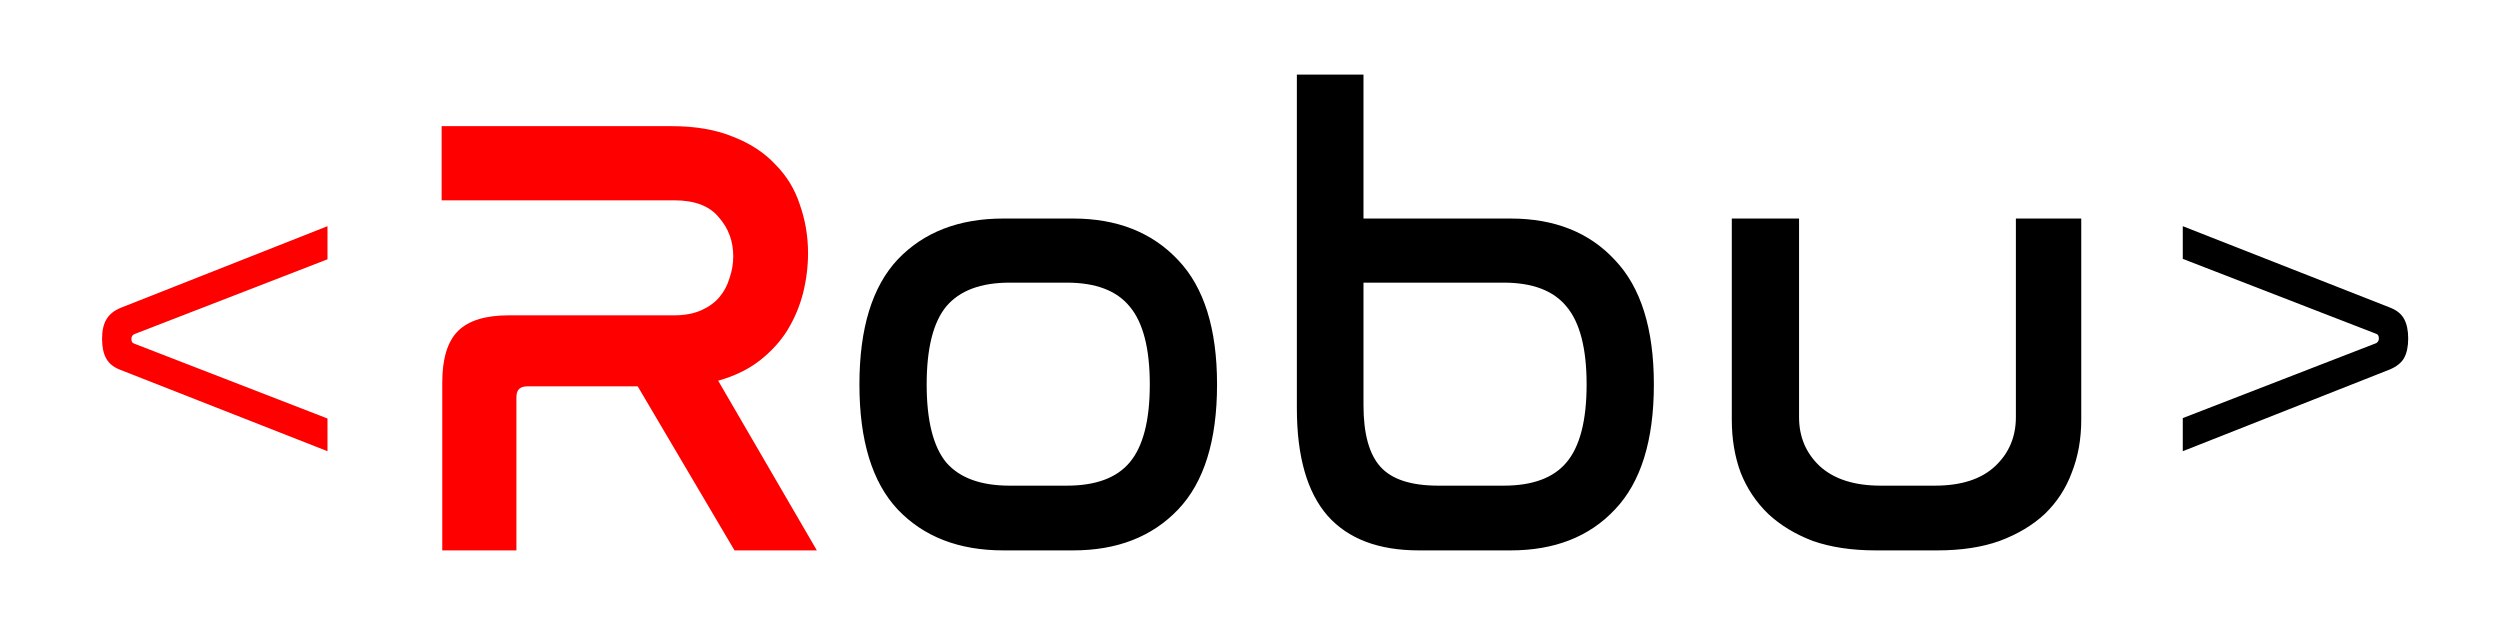
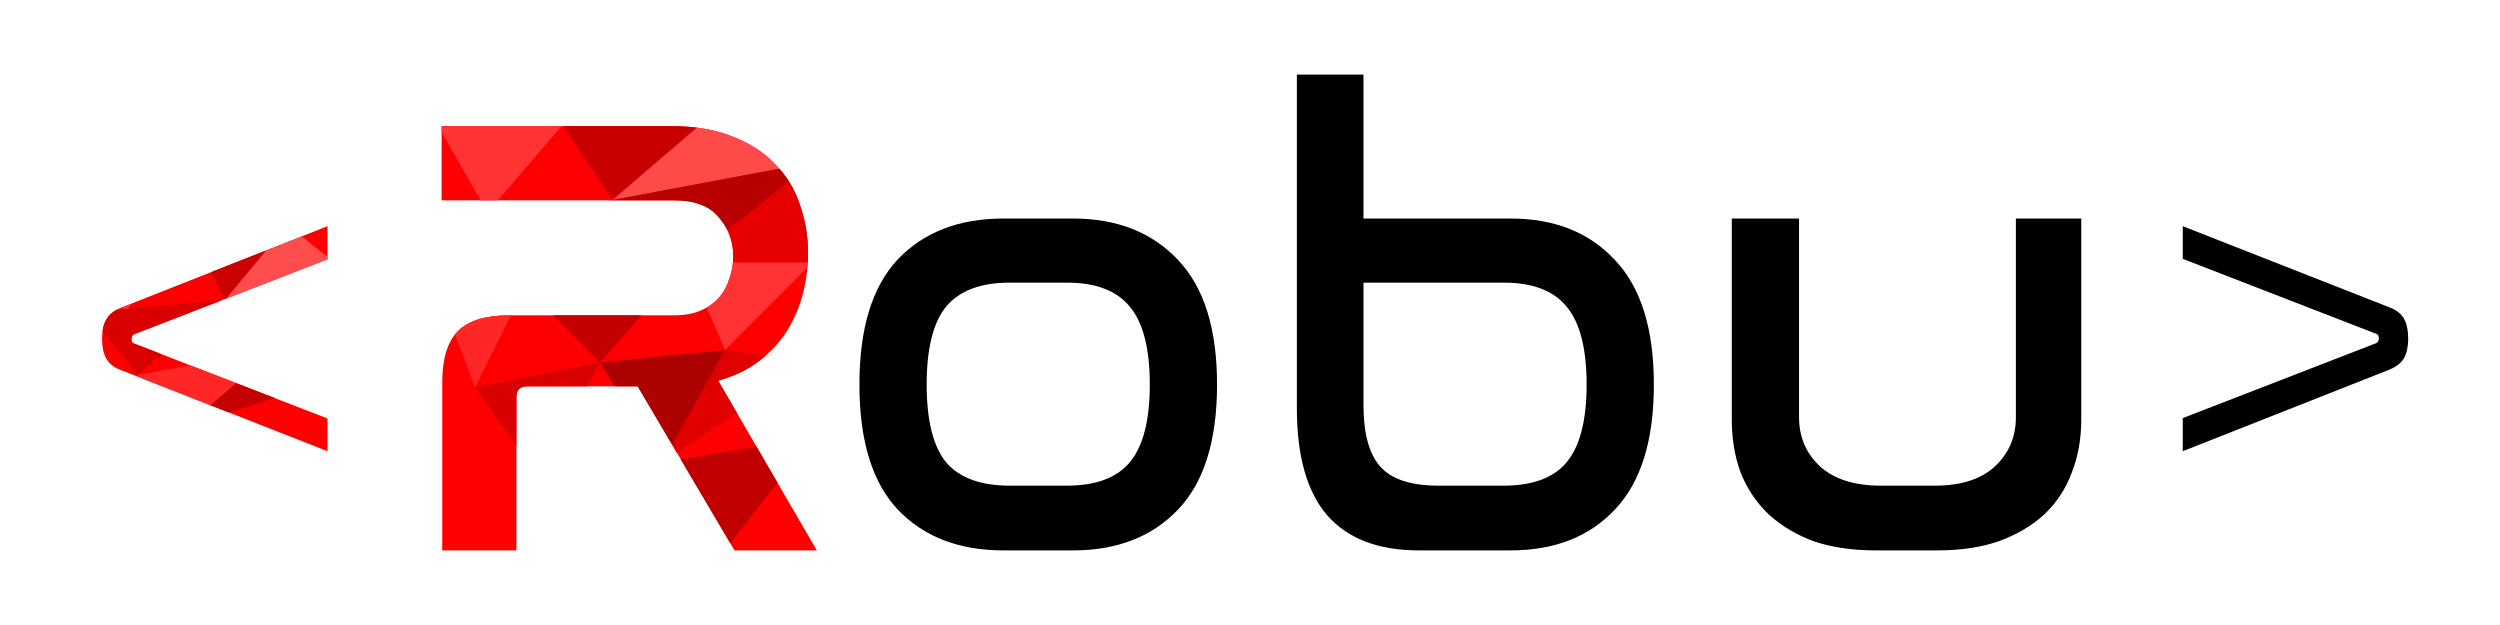
<svg xmlns="http://www.w3.org/2000/svg" viewBox="0 0 200 50" width="200" height="50" role="img" aria-label="Robu Microkernel" fill-rule="evenodd">
+   <defs>
+     <clipPath id="clip-chevron">
+       <path transform="matrix(0.838,0,0,0.838,6.8248,38.3749)" d="m 23.12,-24.2 v 3.16 l -18.48,7.16 q -0.24,0.16 -0.24,0.44 0,0.36 0.24,0.44 l 18.48,7.16 v 3.12 L 3.36,-10.48 Q 2.4,-10.84 2,-11.56 1.6,-12.28 1.6,-13.44 1.6,-14.6 2,-15.28 2.4,-16 3.36,-16.4 Z" />
+     </clipPath>
+     <clipPath id="clip-r">
+       <path transform="matrix(0.838,0,0,0.838,31.3078,44.0314)" d="m 26.76,-40.5 q 3.42,0 5.88,1.02 2.46,0.96 4.02,2.64 1.62,1.62 2.34,3.84 0.78,2.22 0.78,4.62 0,1.92 -0.48,3.84 -0.48,1.86 -1.5,3.54 -1.02,1.62 -2.64,2.88 -1.62,1.26 -3.96,1.92 L 40.62,0 H 32.76 L 23.52,-15.66 H 12.96 q -1.02,0 -1.02,1.02 V 0 H 4.86 v -16.02 q 0,-3.42 1.5,-4.92 1.5,-1.5 4.86,-1.5 H 27 q 1.5,0 2.58,-0.48 1.08,-0.48 1.74,-1.26 0.66,-0.78 0.96,-1.8 0.36,-1.02 0.36,-2.1 0,-2.16 -1.38,-3.72 -1.32,-1.62 -4.26,-1.62 H 4.8 v -7.08 z" />
+     </clipPath>
+   </defs>
  <path transform="matrix(0.838,0,0,0.838,6.8248,38.3749)" fill="#ff0000" d="m 23.12,-24.2 v 3.16 l -18.48,7.16 q -0.24,0.16 -0.24,0.44 0,0.36 0.24,0.44 l 18.48,7.16 v 3.12 L 3.36,-10.48 Q 2.4,-10.84 2,-11.56 1.6,-12.28 1.6,-13.44 1.6,-14.6 2,-15.28 2.4,-16 3.36,-16.4 Z" />
  <path transform="matrix(0.838,0,0,0.838,31.3078,44.0314)" fill="#ff0000" d="m 26.76,-40.5 q 3.42,0 5.88,1.02 2.46,0.96 4.02,2.64 1.62,1.62 2.34,3.84 0.78,2.22 0.78,4.62 0,1.92 -0.48,3.84 -0.48,1.86 -1.5,3.54 -1.02,1.62 -2.64,2.88 -1.62,1.26 -3.96,1.92 L 40.62,0 H 32.76 L 23.52,-15.66 H 12.96 q -1.02,0 -1.02,1.02 V 0 H 4.86 v -16.02 q 0,-3.42 1.5,-4.92 1.5,-1.5 4.86,-1.5 H 27 q 1.5,0 2.58,-0.48 1.08,-0.48 1.74,-1.26 0.66,-0.78 0.96,-1.8 0.36,-1.02 0.36,-2.1 0,-2.16 -1.38,-3.72 -1.32,-1.62 -4.26,-1.62 H 4.8 v -7.08 z" />
+   <g clip-path="url(#clip-chevron)" aria-hidden="true">
+     <polygon points="7,18 15,18 10,25" fill="#ff3333" />
+     <polygon points="15,18 23,18 18,24" fill="#cc0000" />
+     <polygon points="23,18 28,22 18,24" fill="#ff4d4d" />
+     <polygon points="7,25 18,24 11,30" fill="#d90000" />
+     <polygon points="18,24 28,22 22,28" fill="#b80000" />
+     <polygon points="11,30 22,28 15,34" fill="#ff2626" />
+     <polygon points="22,28 28,30 15,34" fill="#c40000" />
+   </g>
+   <g clip-path="url(#clip-r)" aria-hidden="true">
+     <polygon points="35,10 45,10 39,17" fill="#ff3333" />
+     <polygon points="45,10 56,10 49,16" fill="#c90000" />
+     <polygon points="56,10 65,13 49,16" fill="#ff4a4a" />
+     <polygon points="35,17 49,16 42,23" fill="#d80000" />
+     <polygon points="49,16 65,13 55,21" fill="#b80000" />
+     <polygon points="65,13 65,21 55,21" fill="#e60000" />
+     <polygon points="35,23 42,23 38,31" fill="#ff2626" />
+     <polygon points="42,23 55,21 48,29" fill="#c40000" />
+     <polygon points="55,21 65,21 58,28" fill="#ff3333" />
+     <polygon points="38,31 48,29 43,38" fill="#d90000" />
+     <polygon points="48,29 58,28 53,37" fill="#ad0000" />
+     <polygon points="58,28 65,29 53,37" fill="#e00000" />
+     <polygon points="43,38 53,37 48,45" fill="#ff3333" />
+     <polygon points="53,37 65,35 58,44" fill="#c00000" />
+   </g>
  <path transform="matrix(0.653,0,0,0.653,66.1895,44.0313)" fill="#000000" d="m 30.107,-40.656 q 8.085,0 12.859,5.082 4.774,5.005 4.774,15.246 0,10.318 -4.774,15.323 Q 38.192,0 30.107,0 H 21.56 Q 13.398,0 8.624,-5.005 3.927,-10.01 3.927,-20.328 q 0,-10.318 4.697,-15.323 4.774,-5.005 12.936,-5.005 z m -7.777,7.854 q -5.313,0 -7.777,2.926 -2.387,2.926 -2.387,9.548 0,6.622 2.387,9.548 2.464,2.849 7.777,2.849 h 7.007 q 5.313,0 7.7,-2.849 2.464,-2.926 2.464,-9.548 0,-6.622 -2.464,-9.548 -2.387,-2.926 -7.7,-2.926 z m 43.351,-25.487 v 17.633 h 18.018 q 8.085,0 12.782,5.082 4.774,5.005 4.774,15.246 0,10.318 -4.774,15.323 Q 91.784,0 83.699,0 h -11.242 q -7.392,0 -11.165,-4.235 -3.773,-4.312 -3.773,-13.167 v -40.887 z m 0,25.487 v 15.015 q 0,5.236 2.079,7.546 2.079,2.31 7.084,2.31 h 8.008 q 5.313,0 7.7,-2.849 2.464,-2.926 2.464,-9.548 0,-6.622 -2.464,-9.548 -2.387,-2.926 -7.7,-2.926 z m 53.361,-7.854 v 24.332 q 0,3.619 2.541,6.006 2.618,2.387 7.469,2.387 h 6.622 q 4.851,0 7.392,-2.387 2.541,-2.387 2.541,-6.006 v -24.332 h 8.008 v 24.64 q 0,3.542 -1.155,6.468 -1.078,2.926 -3.311,5.082 -2.233,2.079 -5.544,3.311 -3.234,1.155 -7.623,1.155 h -7.546 q -4.389,0 -7.7,-1.155 -3.234,-1.232 -5.467,-3.311 -2.233,-2.156 -3.388,-5.082 -1.078,-2.926 -1.078,-6.468 v -24.64 z" />
  <path transform="matrix(0.838,0,0,0.838,173.2478,38.3413)" fill="#000000" d="M 1.64,-2.68 V -5.84 L 20.12,-13 q 0.24,-0.16 0.24,-0.44 0,-0.36 -0.24,-0.44 L 1.64,-21.04 v -3.12 l 19.76,7.76 q 0.96,0.36 1.36,1.08 0.4,0.72 0.4,1.88 0,1.16 -0.4,1.88 -0.4,0.68 -1.36,1.08 z" />
</svg>
